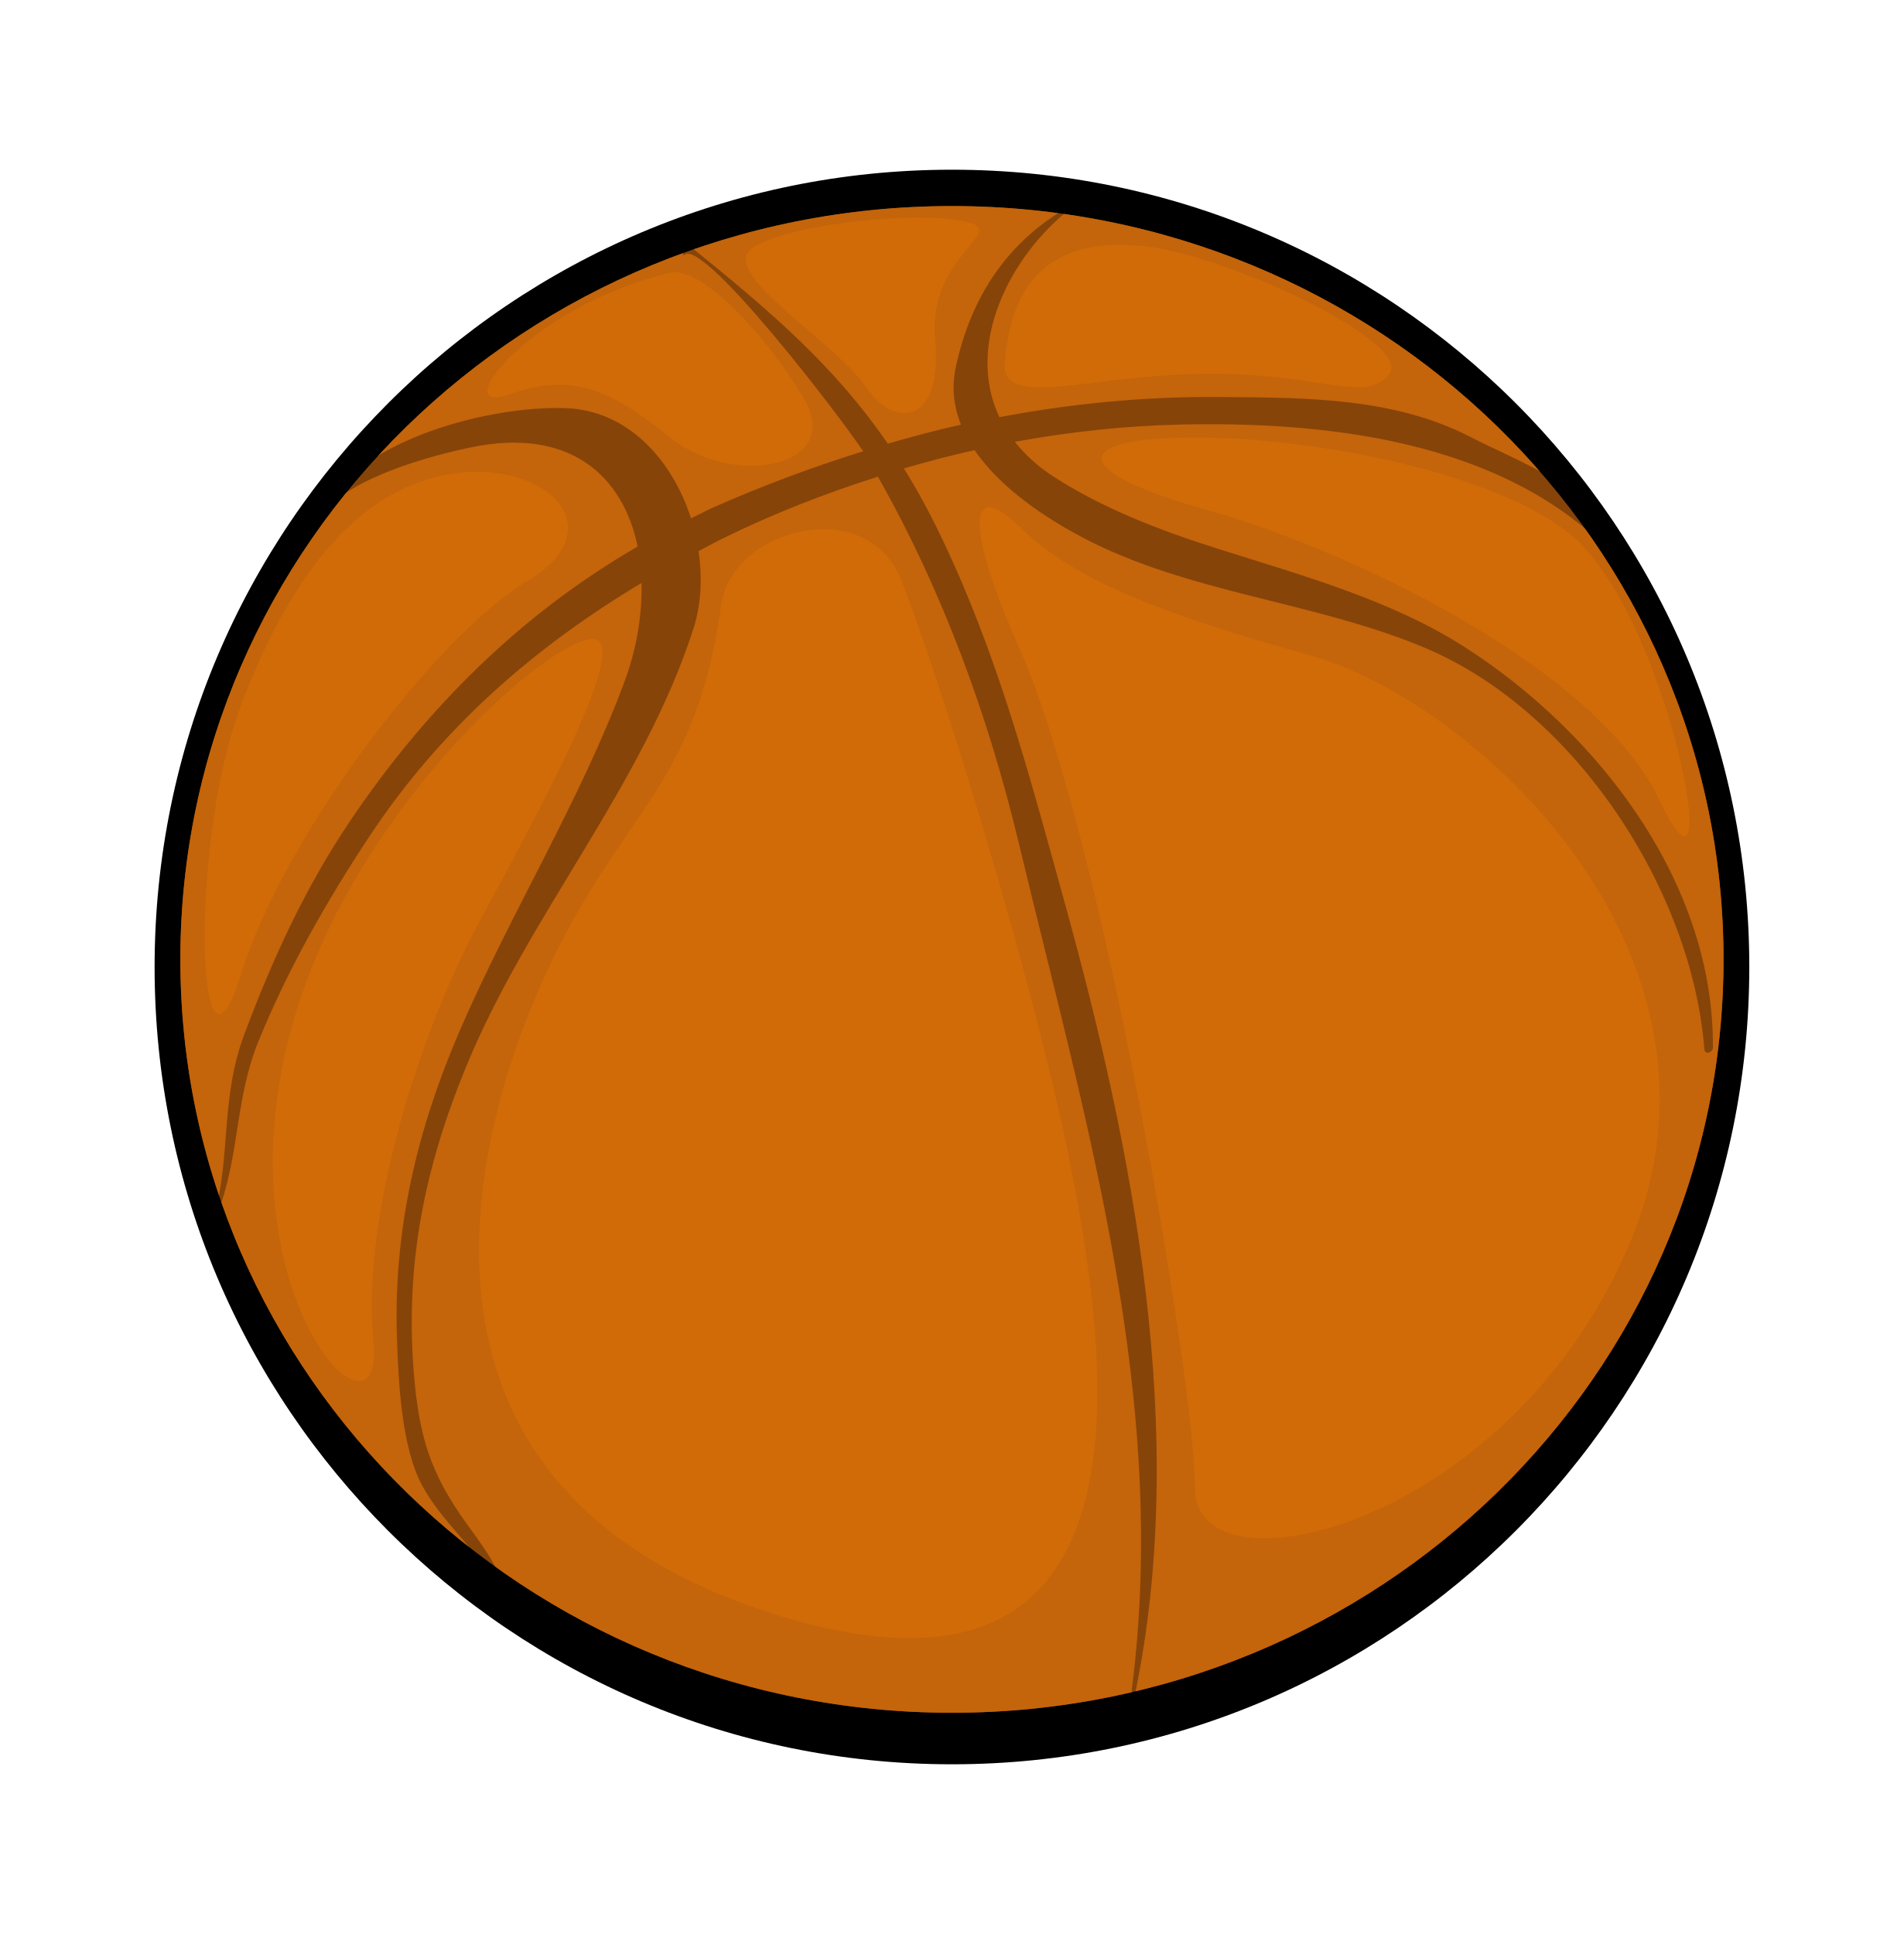
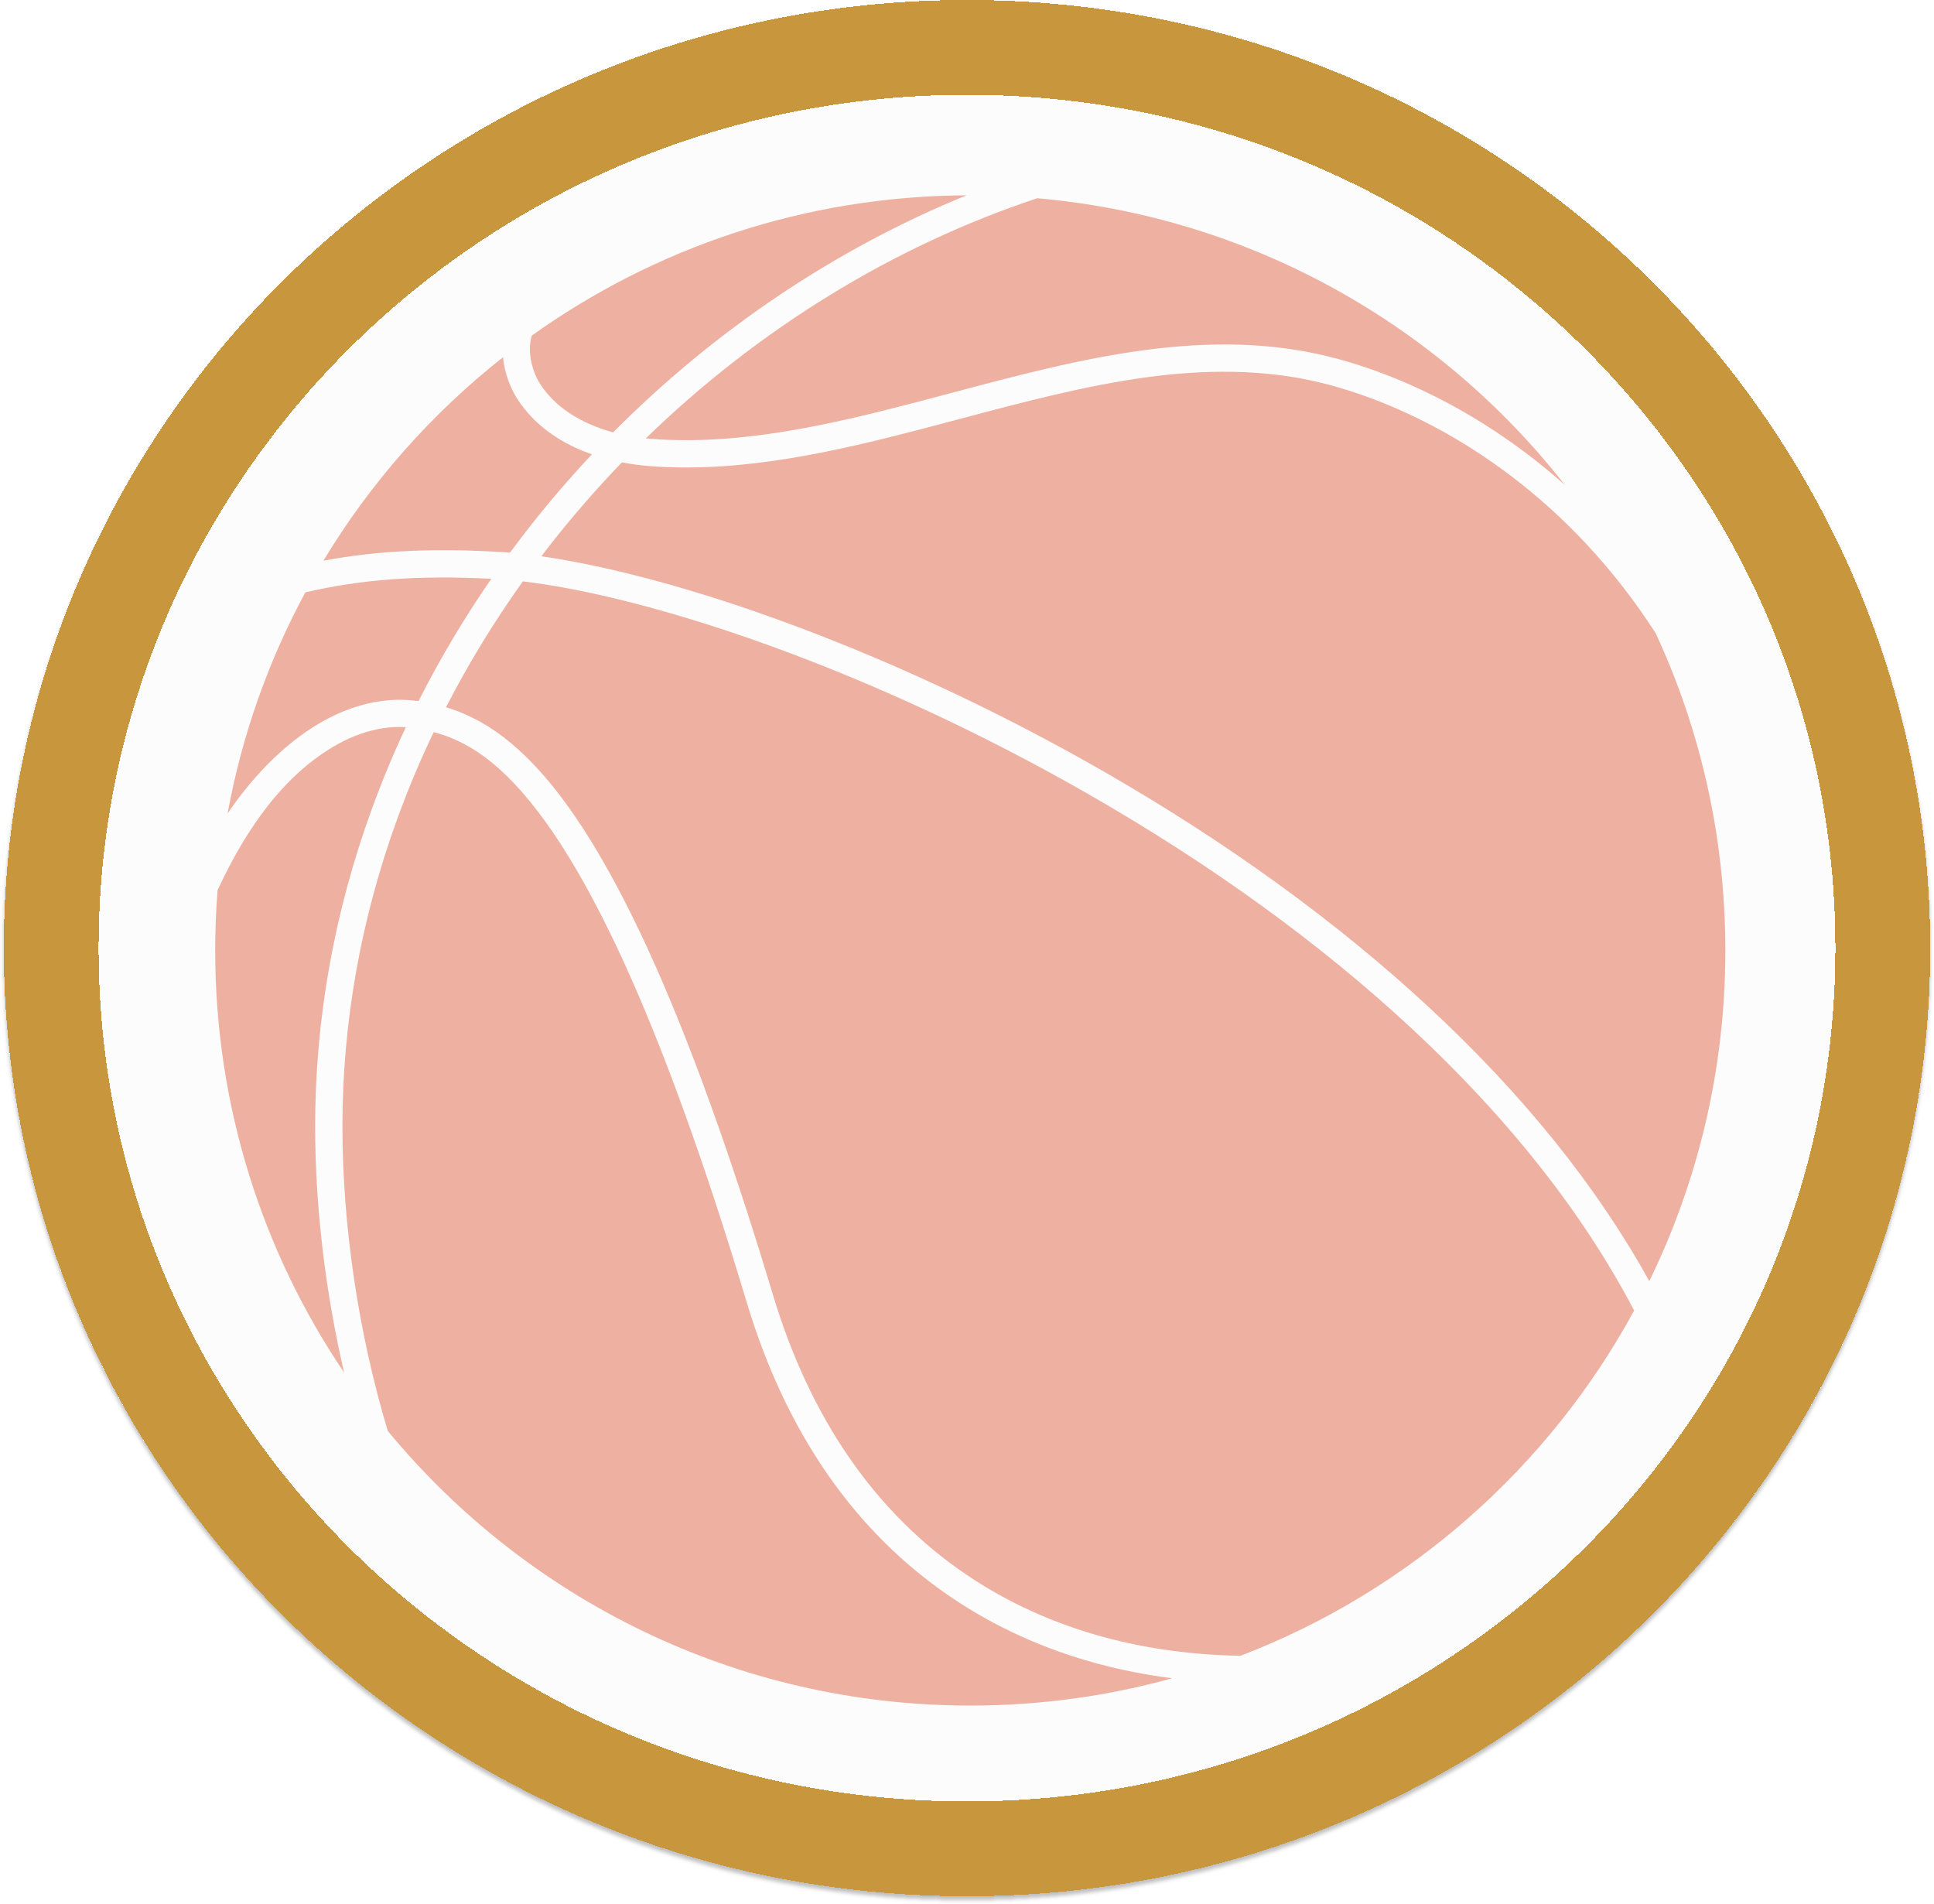
- <svg xmlns="http://www.w3.org/2000/svg" version="1.1" viewBox="0 0 132.817 134.928" aria-hidden="true">
-   <g>
-     <path d="M122.031,67.463c0,30.721-24.904,55.625-55.623,55.625c-30.721,0-55.623-24.904-55.623-55.625 c0-30.719,24.902-55.623,55.623-55.623C97.127,11.84,122.031,36.744,122.031,67.463z" />
-     <path fill="#D16B07" d="M120.234,66.934c0,29.027-24.1,52.559-53.826,52.559c-29.729,0-53.826-23.531-53.826-52.559 c0-29.025,24.098-52.557,53.826-52.557C96.135,14.377,120.234,37.908,120.234,66.934z" />
-     <path opacity="0.7" fill="#D16B07" d="M65.623,15.227c0,0-54.02,5.1-47.52,68.434C18.104,83.66,1.645,22.461,65.623,15.227z" />
-     <path d="M102.158,45.131c-5.162-3.309-11.563-5.053-17.354-6.895c-3.887-1.234-7.893-2.771-11.32-4.992 c-1.127-0.729-1.998-1.549-2.689-2.422c3.805-0.695,7.658-1.115,11.523-1.203c9.998-0.223,22.041,1.045,29.648,8.518 c0.357,0.354,0.871-0.299,0.674-0.664c-1.949-3.602-6.559-5.186-10.07-6.992c-5.391-2.771-11.52-2.732-17.434-2.783 c-5.285-0.045-10.402,0.459-15.42,1.406c-2.363-5,0.637-11.188,5.029-14.615c0.07-0.053,0.031-0.195-0.064-0.141 c-4.393,2.471-6.941,6.342-8,11.252c-0.311,1.44-0.137,2.783,0.355,4.027c-1.713,0.383-3.41,0.838-5.104,1.328 c-3.68-5.363-8.057-9.137-13.75-13.738c-0.065-0.053-0.158-0.017-0.205,0.041c-0.107,0.133-0.213,0.268-0.32,0.4 c-0.061,0.076,0.018,0.178,0.1,0.113c1.365-1.086,10.701,11.082,12.461,13.711c-3.506,1.096-6.982,2.385-10.438,3.912 c-0.539,0.238-1.047,0.518-1.574,0.771c-1.301-4.064-4.404-7.549-8.77-7.691c-5.264-0.172-14.162,2.113-17,7.057 c-0.088,0.15,0.113,0.238,0.211,0.123c2.061-2.408,7.377-3.854,10.176-4.439c6.949-1.457,10.652,2.018,11.66,6.914 c-8.111,4.691-14.719,11.236-20.041,19.119c-3.143,4.654-5.467,9.73-7.42,14.977c-1.531,4.107-1,7.898-1.883,11.848 c-0.041,0.18,0.191,0.152,0.238,0.016c1.33-3.818,1.066-7.564,2.666-11.479c2.041-5.004,4.764-9.781,7.738-14.277 c4.957-7.49,11.461-13.172,18.971-17.66c0.055,2.236-0.346,4.621-1.191,6.896c-3.078,8.281-7.912,16.094-11.438,24.221 c-3.023,6.973-4.693,13.988-4.43,21.598c0.106,3.012,0.301,7.605,1.787,10.307c1.314,2.389,3.465,4.135,4.893,6.447 c0.172,0.275,0.545-0.084,0.426-0.334c-0.611-1.301-1.412-2.348-2.252-3.512c-2.537-3.521-3.334-6.105-3.689-10.639 c-0.59-7.535,0.764-14.174,3.627-21.166c4.379-10.69,12.346-19.619,15.896-30.656c0.531-1.648,0.621-3.523,0.35-5.385 c0.557-0.289,1.102-0.594,1.668-0.873c3.494-1.723,7.131-3.143,10.844-4.322c4.512,7.967,7.705,16.699,9.83,25.57 c4.68,19.539,10.51,38.785,7.867,59.164c-0.027,0.205,0.242,0.195,0.279,0.018c3.676-18.041-0.107-37.529-4.934-54.978 c-2.467-8.922-4.676-17.396-8.727-25.779c-0.801-1.66-1.633-3.17-2.502-4.57c1.631-0.475,3.273-0.908,4.932-1.277 c1.824,2.682,5.006,4.762,7.527,6.092c7.402,3.906,16.213,4.465,23.912,7.711c10.498,4.426,18.613,16.947,19.469,27.996 c0.033,0.424,0.594,0.23,0.596-0.119C119.578,61.611,111.516,51.127,102.158,45.131z" />
-     <path opacity="0.7" fill="#BF610D" d="M66.408,14.377c-29.729,0-53.826,23.531-53.826,52.557 c0,29.027,24.098,52.559,53.826,52.559c29.727,0,53.826-23.531,53.826-52.559C120.234,37.908,96.135,14.377,66.408,14.377z M80.174,17.223c5.857,0.758,18.377,6.689,16.75,8.852c-1.627,2.162-4.748-0.084-12.832,0c-8.084,0.082-14.24,2.516-14-0.75 C70.57,18.838,74.168,16.443,80.174,17.223z M52.049,17.865c0.451-1.855,10.709-3.187,14.855-2.5 c4.145,0.687-2.225,2.07-1.674,8.312c0.553,6.244-3.057,6.064-4.807,3.346C58.674,24.303,51.549,19.928,52.049,17.865z M46.799,19.024c2.008-0.471,6.557,4.135,9.307,8.84c2.75,4.707-4.893,6.217-9.307,2.695c-3.688-2.943-6.563-4.756-11.188-3.068 S36.799,21.371,46.799,19.024z M16.799,49.24c3.119-8.264,7.625-14.875,14.375-16.125s11.875,3.707,5.625,7.416 S19.855,58.164,16.799,68C13.742,77.834,13.144,58.926,16.799,49.24z M26.049,93.615c0.861,9.02-12.799-5.385-4.125-26.539 c5.002-12.199,15.895-21.969,19.236-22.488c3.342-0.519-3.756,12.383-7.746,19.768C29.424,71.74,25.189,84.596,26.049,93.615z M53.299,112.377c-27.873-9.229-19.875-34.887-14.75-45.441c5.125-10.557,10.043-12.279,11.75-24.699 c0.746-5.412,10.125-7.746,12.518-1.893c2.391,5.854,9.441,28.313,11.98,41.557C77.338,95.143,81.172,121.604,53.299,112.377z M113.781,86.506c-8.238,19.977-30.357,25.131-30.412,17.377c-0.057-7.754-6.451-45.562-12.277-58.705 c-3.834-8.645-3.5-11.854,0-8.457c3.5,3.395,8.666,5.77,20.221,8.975C102.865,48.898,122.02,66.529,113.781,86.506z M115.781,55.85 c-4.426-9.381-22.023-17.609-31.523-20.256s-9.666-4.936-1.615-5.064c9.373-0.148,23.672,2.822,28.031,7.828 C117.092,45.725,120.205,65.23,115.781,55.85z" />
+ <svg xmlns="http://www.w3.org/2000/svg" width="2040" height="2008" viewBox="0 0 2040 2008" fill="none" aria-hidden="true">
+   <g opacity="0.5">
+     <path d="M332.428 1187.9C332.428 1272.24 343.105 1362.01 362.964 1447.66C277.127 1320.57 227 1167.36 227 1002.44C227 980.992 227.853 959.753 229.521 938.735C264.331 863.728 301.164 823.579 332.668 800.145C364.852 776.194 396.883 765.076 428.09 766.974C414.959 794.979 403.094 823.464 392.542 852.38C352.651 961.651 332.428 1074.54 332.428 1187.9Z" fill="#E05C3A" />
+     <path d="M240.073 857.958C255.274 775.025 283.308 696.586 322.058 624.78C381.567 610.94 441.939 606.56 518.259 610.451C489.506 652.009 463.868 695.1 441.479 739.485C400.075 733.533 356.629 746.462 315.502 777.075C288.158 797.423 262.079 825.486 240.073 857.958Z" fill="#E05C3A" />
+     <path d="M341.131 591.388C390.922 508.915 455.242 436.198 530.547 376.794C532.282 394.161 538.79 409.611 544.636 419.051C558.553 441.488 579.379 459.296 606.532 471.966C612.216 474.621 618.187 477.036 624.378 479.193C600.475 504.649 577.693 531.236 556.166 558.868C549.975 566.804 543.917 574.816 537.975 582.877C536.748 582.772 535.521 582.657 534.314 582.561L534.055 582.542C459.152 577.865 398.962 580.491 341.131 591.388Z" fill="#E05C3A" />
+     <path d="M569.075 403.889C562.193 392.8 555.523 371.983 560.88 354.002C690.288 261.523 848.545 206.815 1019.54 206C881.908 262.097 754.014 348.002 646.727 456.037C611.63 446.501 584.266 428.387 569.075 403.889Z" fill="#E05C3A" />
+     <path d="M1157.46 1754.59C1182.95 1761.48 1209.36 1766.65 1236.49 1770.09C1168.68 1788.87 1097.25 1798.9 1023.46 1798.9C776.137 1798.9 555.141 1686.17 409.056 1509.29C378.146 1406.42 361.182 1292.84 361.182 1187.9C361.182 1077.92 380.82 968.343 419.551 862.234C430.698 831.698 443.358 801.651 457.467 772.151C491.616 781.304 529.934 802.974 576.859 868.771C608.324 912.878 640.672 973.355 672.99 1048.53C710.359 1135.41 748.936 1244.77 787.657 1373.59C828.975 1511.01 901.5 1615.66 1003.23 1684.62C1049.32 1715.86 1101.21 1739.41 1157.46 1754.59Z" fill="#E05C3A" />
+     <path d="M681.222 462.354C799.512 347.361 942.012 259.501 1094.15 209.078C1319.84 228.927 1518.5 342.895 1650.66 511.493C1636.63 499.005 1622.08 487.139 1607.03 475.916C1530.53 418.851 1458.74 391.593 1411.99 378.769C1276.74 341.687 1138.27 378.568 1004.37 414.231C911.773 438.882 816.408 464.29 723.689 464.28C711.498 464.28 699.326 463.849 687.23 462.9C685.209 462.747 683.215 462.555 681.222 462.354Z" fill="#E05C3A" />
+     <path d="M1723.71 1382.23C1633.63 1547.97 1486.44 1678.15 1308.55 1746.36C1258.33 1745.57 1210.12 1739.03 1164.95 1726.84C1111.79 1712.48 1062.8 1690.27 1019.37 1660.82C923.245 1595.67 854.554 1496.24 815.201 1365.31C776.154 1235.45 737.194 1125.05 699.403 1037.17C666.279 960.117 632.926 897.848 600.272 852.063C550.769 782.672 507.553 757.13 470.452 745.955C493.953 700.18 521.029 655.824 551.507 613.173C683.79 628.863 913.355 702.768 1150.14 838.798C1278.94 912.789 1392.76 995.339 1488.42 1084.15C1590.74 1179.15 1669.81 1279.33 1723.71 1382.23Z" fill="#E05C3A" />
+     <path d="M1819.92 1002.44C1819.92 1127.55 1791.08 1245.91 1739.68 1351.25C1684.66 1251.65 1606.88 1154.89 1507.98 1063.07C1410.73 972.788 1295.15 888.944 1164.47 813.861C1051.32 748.869 929.658 692.437 812.642 650.678C722.846 618.638 638.705 596.45 571.011 586.731C573.599 583.319 576.206 579.926 578.841 576.543C603.013 545.518 628.814 515.845 656.024 487.658C665.426 489.479 675.126 490.802 685.007 491.578C697.936 492.575 710.875 493.044 723.843 493.044C820.137 493.044 917.38 467.147 1011.77 442.017C1077.37 424.545 1145.21 406.478 1211.09 397.689C1284.05 387.961 1347.28 390.846 1404.38 406.507C1448.75 418.67 1516.94 444.586 1589.84 498.958C1651.01 544.58 1703.57 601.328 1746.5 667.988C1793.62 769.676 1819.92 882.992 1819.92 1002.44Z" fill="#E05C3A" />
  </g>
+   <g filter="url(#filter0_d_4_18)">
+     <ellipse cx="1020" cy="1000" rx="1016" ry="1000" fill="#D9D9D9" fill-opacity="0.08" shape-rendering="crispEdges" />
+     <path d="M1020 50C1554.26 50 1986 476.075 1986 1000C1986 1523.93 1554.26 1950 1020 1950C485.742 1950 54 1523.93 54 1000C54 476.075 485.742 50 1020 50Z" stroke="#C8963C" stroke-width="100" shape-rendering="crispEdges" />
+   </g>
+   <defs>
+     <filter id="filter0_d_4_18" x="0" y="0" width="2040" height="2008" filterUnits="userSpaceOnUse" color-interpolation-filters="sRGB">
+       <feFlood flood-opacity="0" result="BackgroundImageFix" />
+       <feColorMatrix in="SourceAlpha" type="matrix" values="0 0 0 0 0 0 0 0 0 0 0 0 0 0 0 0 0 0 127 0" result="hardAlpha" />
+       <feOffset dy="4" />
+       <feGaussianBlur stdDeviation="2" />
+       <feComposite in2="hardAlpha" operator="out" />
+       <feColorMatrix type="matrix" values="0 0 0 0 0 0 0 0 0 0 0 0 0 0 0 0 0 0 0.25 0" />
+       <feBlend mode="normal" in2="BackgroundImageFix" result="effect1_dropShadow_4_18" />
+       <feBlend mode="normal" in="SourceGraphic" in2="effect1_dropShadow_4_18" result="shape" />
+     </filter>
+   </defs>
</svg>
